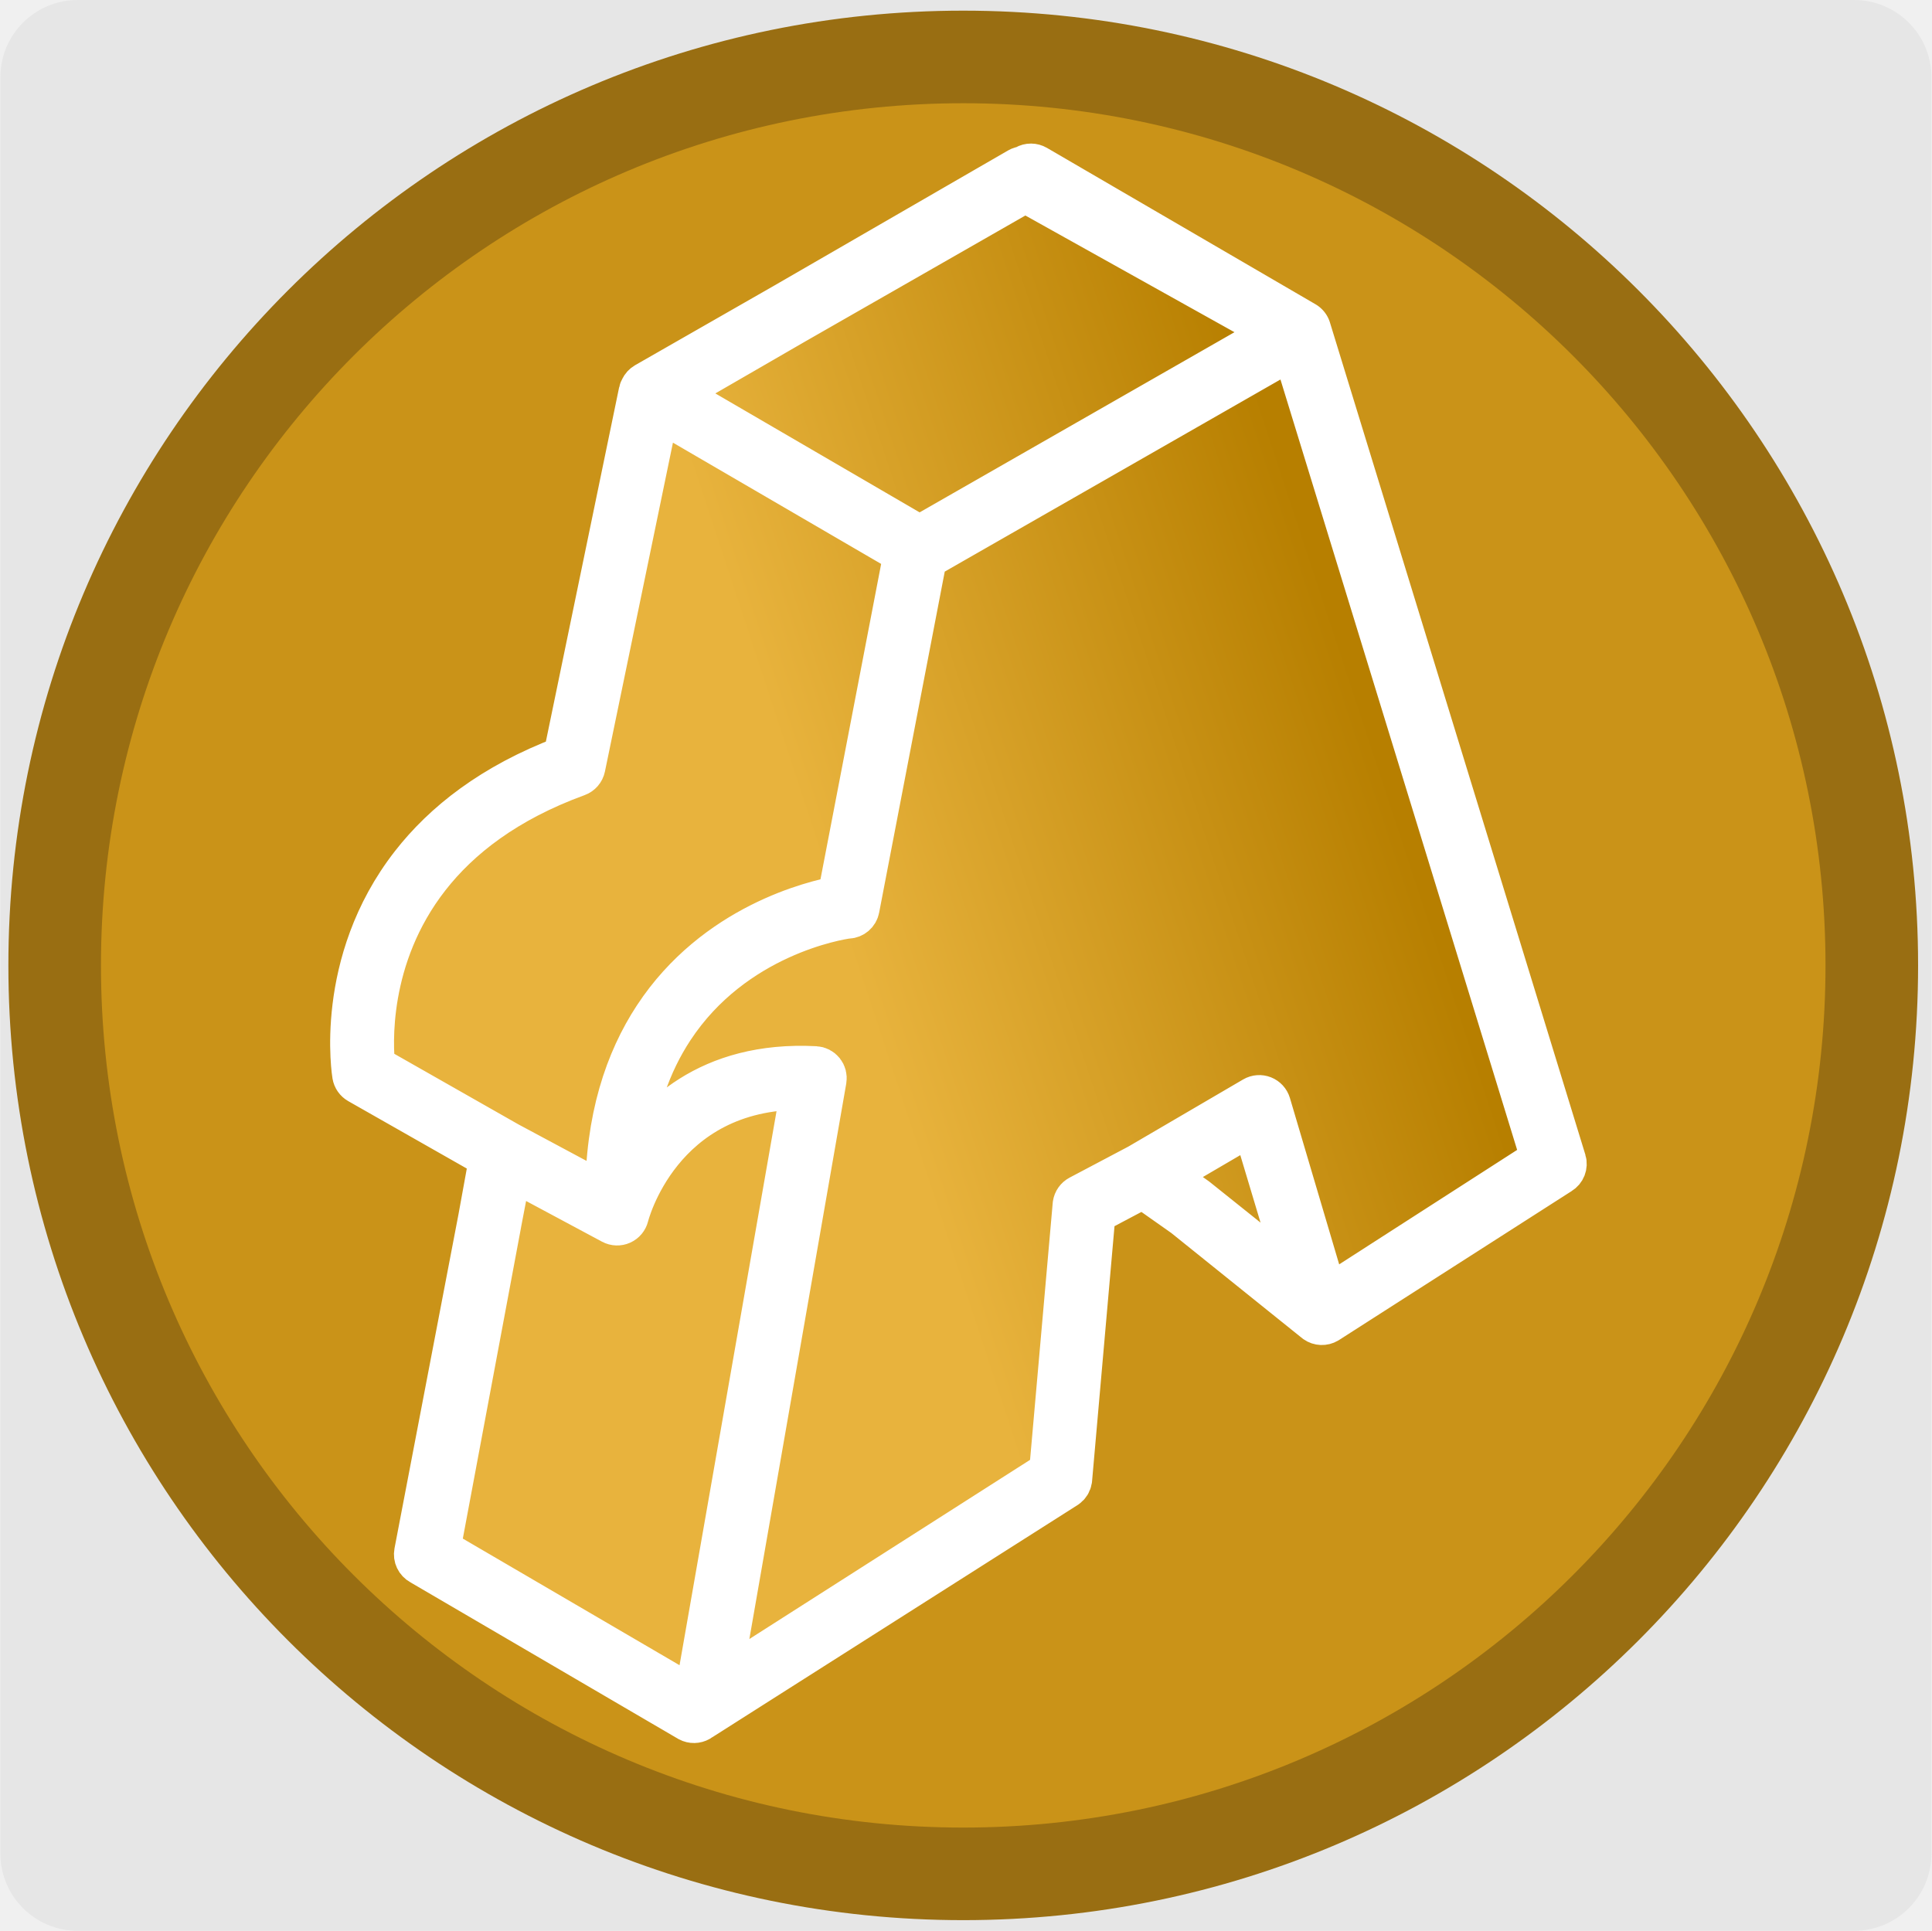
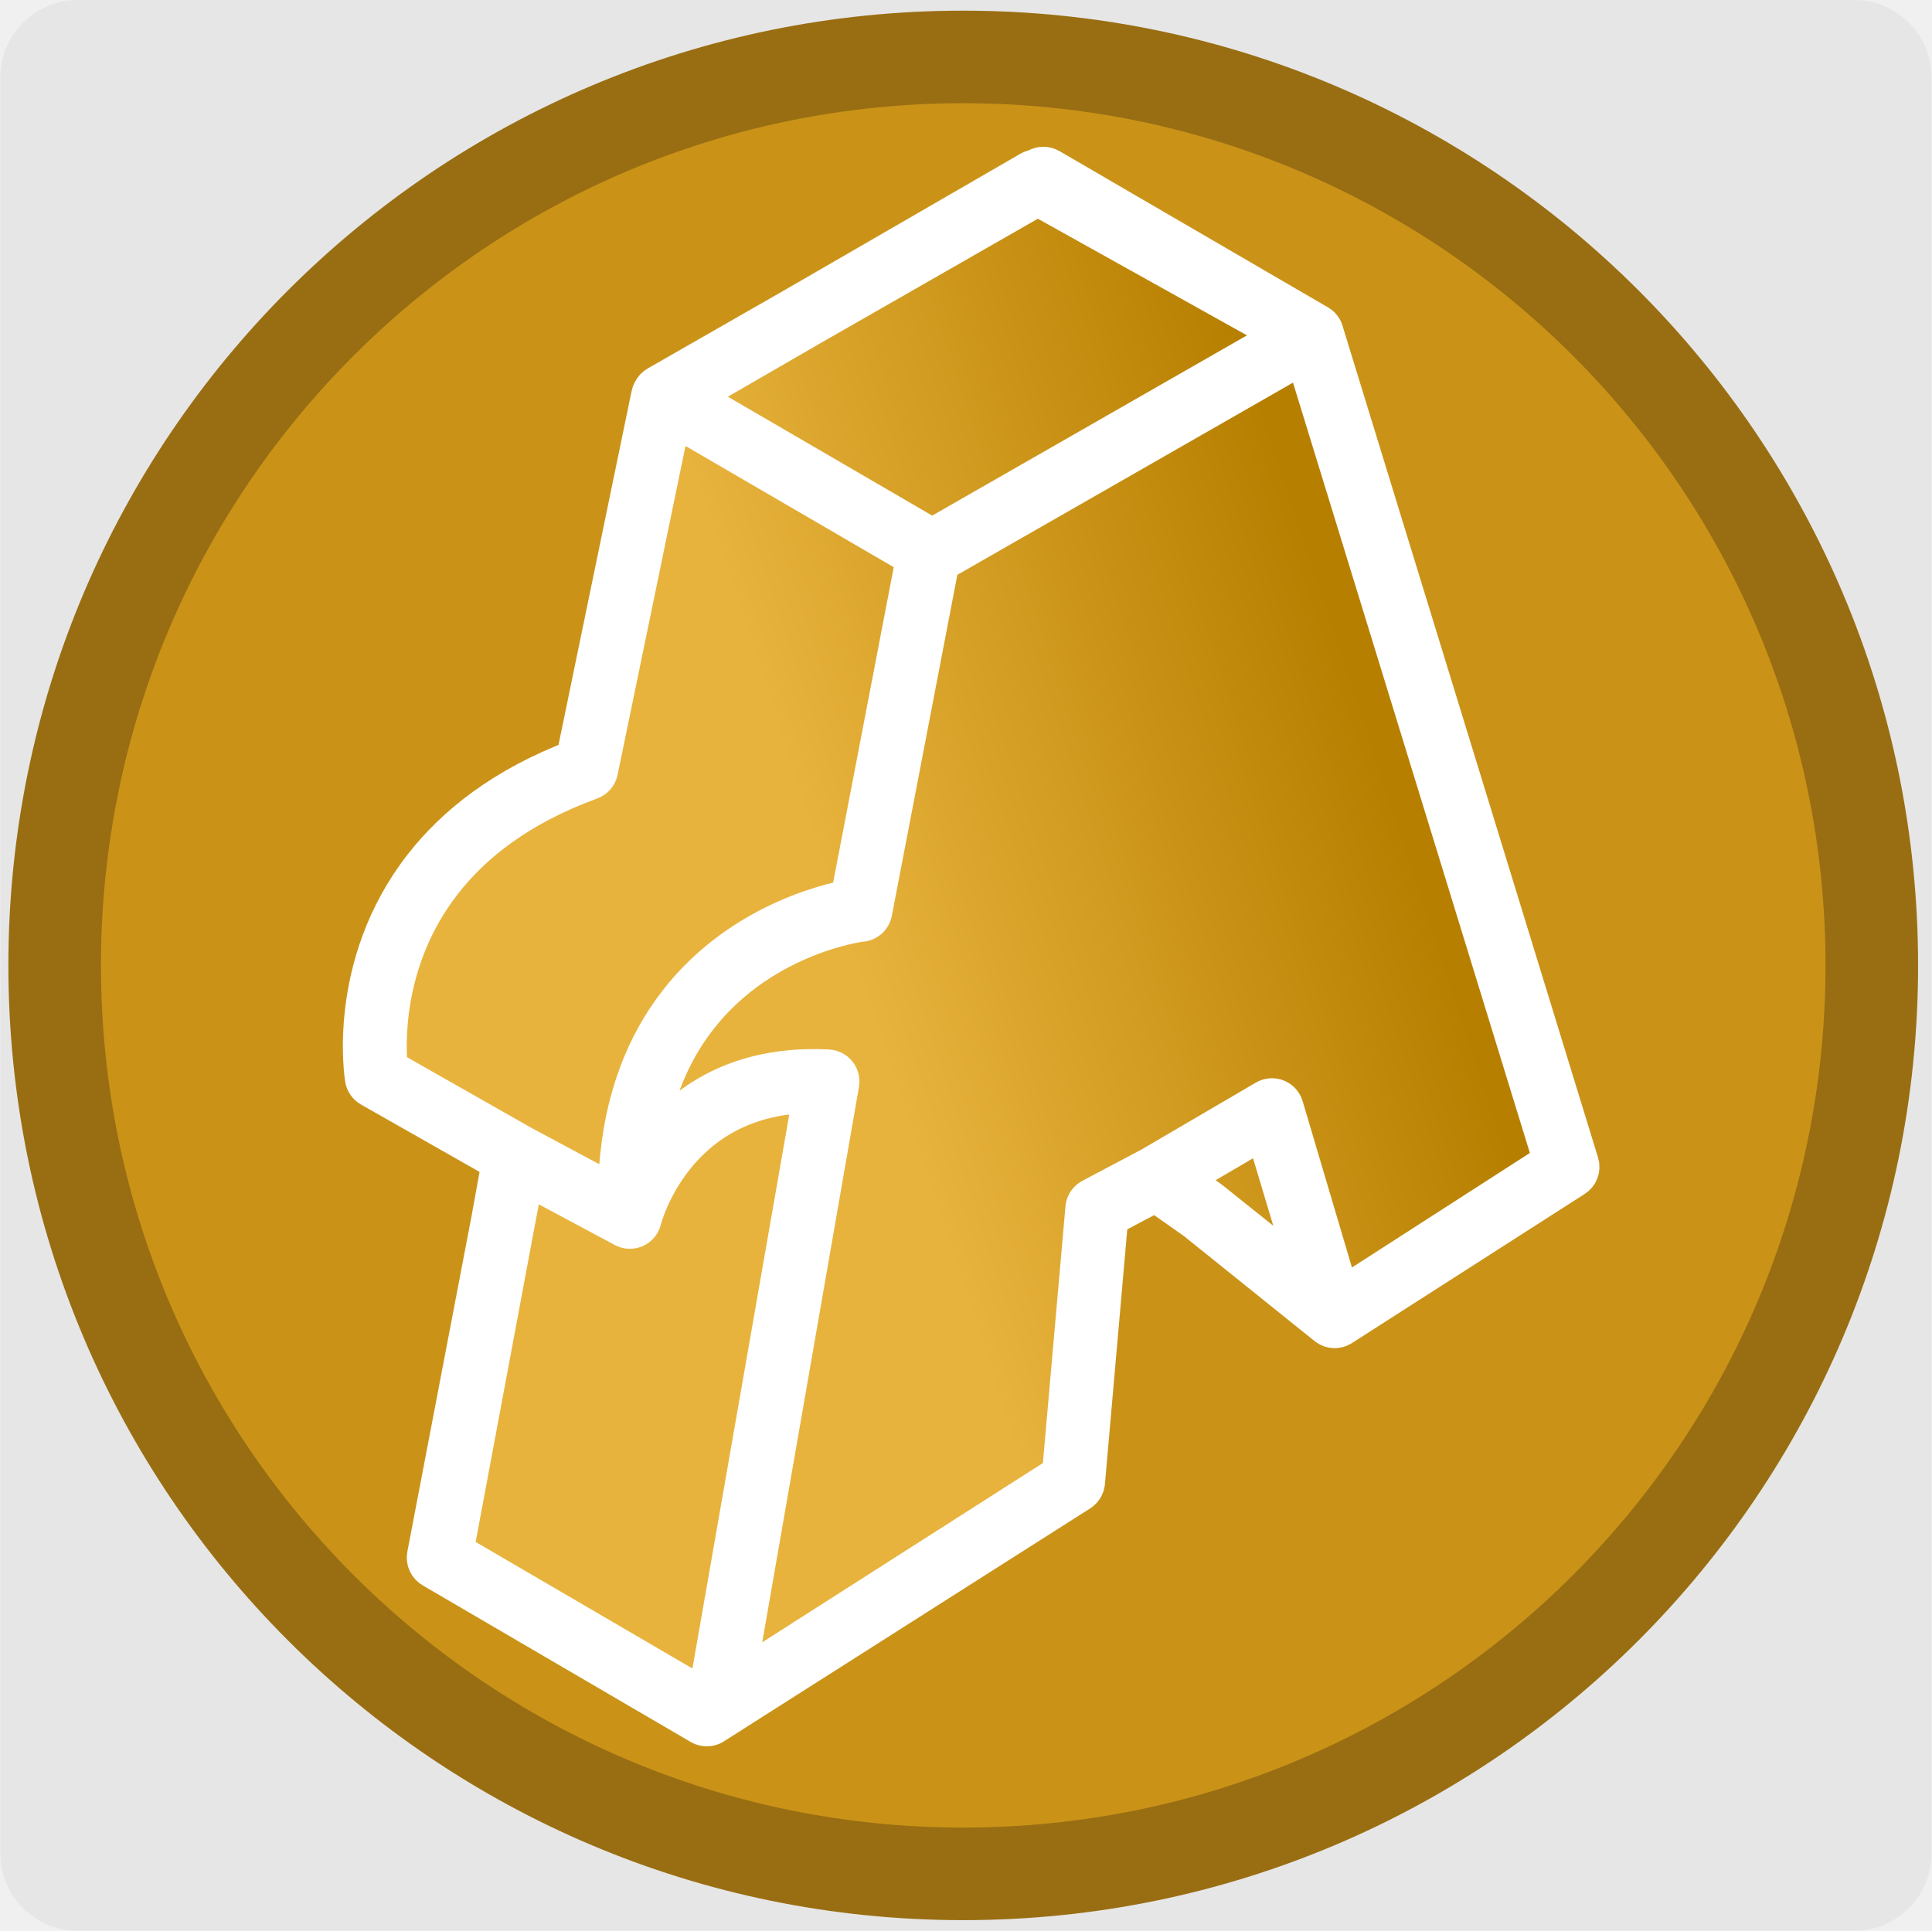
- <svg xmlns="http://www.w3.org/2000/svg" width="100%" height="100%" viewBox="0 0 2001 2000" version="1.1" xml:space="preserve" style="fill-rule:evenodd;clip-rule:evenodd;stroke-linejoin:round;stroke-miterlimit:2;">
-   <g transform="matrix(1,0,0,1,-2312,0)">
-     <g id="coin-with-bg-icon" transform="matrix(1,0,0,1,2312.39,0)">
-       <rect x="0" y="0" width="2000" height="2000" style="fill:none;" />
-       <g transform="matrix(2.36128,0,0,1.7452,-1303.42,-719.023)">
-         <path d="M1399,457.84C1399,432.54 1383.82,412 1365.12,412L585.88,412C567.181,412 552,432.54 552,457.84L552,1512.16C552,1537.46 567.181,1558 585.88,1558L1365.12,1558C1383.82,1558 1399,1537.46 1399,1512.16L1399,457.84Z" style="fill:rgb(230,230,230);" />
-       </g>
-       <g transform="matrix(1.64422,0,0,1.64422,-797.37,-621.983)">
-         <circle cx="1091.47" cy="986.475" r="601.475" style="fill:rgb(153,110,18);" />
-       </g>
-       <g transform="matrix(1.48478,0,0,1.48478,-623.344,-464.698)">
-         <circle cx="1091.47" cy="986.475" r="601.475" style="fill:rgb(202,147,24);" />
-       </g>
-       <g id="Buchstabe" transform="matrix(-0.016412,1.92424,-1.92424,-0.016412,1781.4,-201.651)">
-         <path d="M321.819,573.168L203.877,373.074L285.348,224.138L733.209,77.576L813.41,207.545L739.594,303.89L756.794,335.775L904.725,352.329L1026.91,537.738L947.81,687.936L769.152,656.078L730.449,649.38L688.762,724.158C688.762,724.158 630.996,734.377 579.432,694.864C557.486,678.047 536.663,652.22 521.896,612.763L321.819,573.168Z" style="fill:url(#_Linear1);" />
-       </g>
-       <g transform="matrix(2.28935,0,0,2.28935,-451.178,-430.016)">
-         <g id="Buchstabe1" transform="matrix(-0.00716886,0.840519,-0.840519,-0.00716886,975.2,99.7512)">
-           <path d="M321.819,573.168L203.877,373.074L285.348,224.138L733.209,77.576L813.41,207.545L739.594,303.89L756.794,335.775L904.725,352.329L1026.91,537.738L947.81,687.936L769.152,656.078L730.449,649.38L688.762,724.158C688.762,724.158 630.996,734.377 579.432,694.864C557.486,678.047 536.663,652.22 521.896,612.763L321.819,573.168Z" style="fill:url(#_Linear2);" />
-         </g>
-         <g transform="matrix(0.503939,0.0019162,-0.0019162,0.503939,114.513,164.32)">
-           <path d="M1083.25,193.676C1081.81,193.723 1080.38,194.122 1079.1,194.871L869.855,316.877L745.023,388.949C743.408,389.881 742.16,391.282 741.41,392.924C740.845,393.819 740.439,394.818 740.224,395.879L673.577,724.493C608.327,749.417 565.262,784.281 536.882,820.955C468.076,909.872 485.444,1009.97 485.444,1009.97C485.893,1012.58 487.495,1014.86 489.804,1016.16L608.752,1083.21L598.969,1138.19L542.641,1438.52C541.93,1442.3 543.762,1446.12 547.164,1447.93L547.578,1448.15C547.829,1448.32 548.09,1448.47 548.362,1448.62L788.359,1587.73C791.074,1589.17 794.326,1589.09 796.949,1587.56C797.355,1587.33 797.739,1587.07 798.098,1586.78L1125.69,1376.76C1127.64,1375.36 1128.93,1373.23 1129.28,1370.86L1149.49,1130.69L1193.89,1107L1231.2,1133.08L1349.74,1227.66C1352.61,1229.68 1356.4,1229.81 1359.4,1227.99L1567.98,1093.3C1571.41,1091.22 1573.01,1087.08 1571.86,1083.24L1339.76,337.033L1339.63,336.611L1339.47,336.205L1339.3,335.809L1339.11,335.424L1338.9,335.052L1338.67,334.693L1338.43,334.346L1338.17,334.012L1337.9,333.69L1337.61,333.381L1337.31,333.084L1336.92,332.747L1336.48,332.408L1336.12,332.161L1335.72,331.915L1094.17,192.458C1091.45,190.882 1088.08,190.882 1085.36,192.458L1083.25,193.676ZM562.354,1436.03L615.728,1144.69L616.318,1141.37L625.519,1092.31C625.519,1092.31 717.676,1141.26 717.676,1141.26C720.088,1142.54 722.956,1142.63 725.444,1141.51C727.932,1140.38 729.759,1138.17 730.392,1135.51C730.392,1135.51 758.42,1019.26 888.381,1019.77L888.38,1019.77C888.38,1019.77 807.988,1489.54 794.167,1570.3L562.354,1436.03ZM1326.05,352.774L995.913,543.379L936.479,858.826C935.718,862.863 932.278,865.822 928.208,866.003L927.812,866.012L927.392,866.012C919.507,867.149 825.4,882.35 770.283,967.004C750.37,997.588 735.619,1037.2 731.678,1088.38C754.687,1049.1 803.3,997.785 899.216,1002.42C901.738,1002.54 904.086,1003.74 905.667,1005.71C907.248,1007.68 907.909,1010.23 907.483,1012.72L814.833,1556.14L1112.35,1364.63L1132.66,1123.76C1133.06,1120.98 1134.76,1118.55 1137.24,1117.23L1190.29,1088.93L1293.44,1028.07C1295.77,1026.69 1298.61,1026.47 1301.13,1027.45C1303.65,1028.44 1305.58,1030.53 1306.37,1033.12L1358.79,1207.73L1553.01,1081.75L1326.05,352.774ZM1210.95,1097.23L1292.72,1048.98L1337.01,1194.6L1241.34,1118.65L1210.95,1097.23ZM755.323,410.171L689.893,732.786C689.285,735.781 687.17,738.249 684.302,739.307C620.29,762.92 578.234,796.338 550.832,831.75C494.881,904.053 500.138,984.265 502.285,1002.95L622.862,1070.91L623.199,1071.11L713.002,1118.8C712.551,1048.34 730.294,996.095 755.501,957.38C809.342,874.688 897.717,853.5 920.32,849.325L978.757,539.17L755.323,410.171ZM991.162,525.754L1313.39,339.716L1084.69,213.207L878.707,332.133L767.623,396.905L990.511,525.59C990.732,525.637 990.949,525.692 991.162,525.754Z" style="fill:white;stroke:white;stroke-width:39.73px;" />
-         </g>
-       </g>
-     </g>
-   </g>
+ <svg xmlns="http://www.w3.org/2000/svg" viewBox="0 0 2001 2000" xml:space="preserve" style="fill-rule:evenodd;clip-rule:evenodd;stroke-linejoin:round;stroke-miterlimit:2">
+   <path style="fill:none" d="M0 0h2000v2000H0z" transform="translate(.39)" />
+   <path d="M1399 457.84c0-25.3-15.18-45.84-33.88-45.84H585.88c-18.699 0-33.88 20.54-33.88 45.84v1054.32c0 25.3 15.181 45.84 33.88 45.84h779.24c18.7 0 33.88-20.54 33.88-45.84V457.84Z" style="fill:#e6e6e6" transform="matrix(2.36128 0 0 1.7452 -1303.03 -719.023)" />
+   <circle cx="1091.47" cy="986.475" r="601.475" style="fill:#996e12" transform="translate(-796.98 -621.983) scale(1.64422)" />
+   <circle cx="1091.47" cy="986.475" r="601.475" style="fill:#ca9318" transform="translate(-622.954 -464.698) scale(1.48478)" />
+   <path d="M321.819 573.168 203.877 373.074l81.471-148.936L733.209 77.576l80.201 129.969-73.816 96.345 17.2 31.885 147.931 16.554 122.185 185.409-79.1 150.198-178.658-31.858-38.703-6.698-41.687 74.778s-57.766 10.219-109.33-29.294c-21.946-16.817-42.769-42.644-57.536-82.101l-200.077-39.595Z" style="fill:url(#a)" transform="rotate(90.489 990.864 782.503) scale(1.92431)" />
+   <path d="M321.819 573.168 203.877 373.074l81.471-148.936L733.209 77.576l80.201 129.969-73.816 96.345 17.2 31.885 147.931 16.554 122.185 185.409-79.1 150.198-178.658-31.858-38.703-6.698-41.687 74.778s-57.766 10.219-109.33-29.294c-21.946-16.817-42.769-42.644-57.536-82.101l-200.077-39.595Z" style="fill:url(#b)" transform="rotate(90.489 990.861 782.502) scale(1.92431)" />
+   <path d="M1083.25 193.676a8.783 8.783 0 0 0-4.15 1.195L869.855 316.877l-124.832 72.072a8.815 8.815 0 0 0-3.613 3.975 8.813 8.813 0 0 0-1.186 2.955l-66.647 328.614c-65.25 24.924-108.315 59.788-136.695 96.462-68.806 88.917-51.438 189.015-51.438 189.015a8.826 8.826 0 0 0 4.36 6.19l118.948 67.05-9.783 54.98-56.328 300.33a8.823 8.823 0 0 0 4.523 9.41l.414.22c.251.17.512.32.784.47l239.997 139.11a8.838 8.838 0 0 0 8.59-.17c.406-.23.79-.49 1.149-.78l327.592-210.02a8.848 8.848 0 0 0 3.59-5.9l20.21-240.17 44.4-23.69 37.31 26.08 118.54 94.58a8.826 8.826 0 0 0 9.66.33l208.58-134.69a8.818 8.818 0 0 0 3.88-10.06l-232.1-746.207-.13-.422-.16-.406-.17-.396-.19-.385-.21-.372-.23-.359-.24-.347-.26-.334-.27-.322-.29-.309-.3-.297-.39-.337-.44-.339-.36-.247-.4-.246-241.55-139.457a8.8 8.8 0 0 0-8.81 0l-2.11 1.218ZM562.354 1436.03l53.374-291.34.59-3.32 9.201-49.06 92.157 48.95a8.836 8.836 0 0 0 7.768.25 8.835 8.835 0 0 0 4.948-6s28.028-116.25 157.989-115.74h-.001l-94.213 550.53-231.813-134.27ZM1326.05 352.774 995.913 543.379l-59.434 315.447a8.82 8.82 0 0 1-8.271 7.177l-.396.009h-.42c-7.885 1.137-101.992 16.338-157.109 100.992-19.913 30.584-34.664 70.196-38.605 121.376 23.009-39.28 71.622-90.595 167.538-85.96a8.81 8.81 0 0 1 6.451 3.29 8.82 8.82 0 0 1 1.816 7.01l-92.65 543.42 297.517-191.51 20.31-240.87c.4-2.78 2.1-5.21 4.58-6.53l53.05-28.3 103.15-60.86a8.824 8.824 0 0 1 7.69-.62c2.52.99 4.45 3.08 5.24 5.67l52.42 174.61 194.22-125.98-226.96-728.976Zm-115.1 744.456 81.77-48.25 44.29 145.62-95.67-75.95-30.39-21.42ZM755.323 410.171l-65.43 322.615a8.82 8.82 0 0 1-5.591 6.521c-64.012 23.613-106.068 57.031-133.47 92.443-55.951 72.303-50.694 152.515-48.547 171.2l120.577 67.96.337.2 89.803 47.69c-.451-70.46 17.292-122.705 42.499-161.42 53.841-82.692 142.216-103.88 164.819-108.055l58.437-310.155-223.434-128.999Zm235.839 115.583 322.228-186.038-228.7-126.509-205.983 118.926-111.084 64.772L990.511 525.59c.221.047.438.102.651.164Z" style="fill:#fff;stroke:#fff;stroke-width:39.73px" transform="rotate(.203 14074.748 -49630.523) scale(1.1537)" />
  <defs>
-     <linearGradient id="_Linear1" x1="0" y1="0" x2="1" y2="0" gradientUnits="userSpaceOnUse" gradientTransform="matrix(-252.276,-563.92,563.92,-252.276,785.325,724.377)">
-       <stop offset="0" style="stop-color:rgb(232,179,61);stop-opacity:1" />
-       <stop offset="1" style="stop-color:rgb(183,127,0);stop-opacity:1" />
+     <linearGradient id="a" x1="0" y1="0" x2="1" y2="0" gradientUnits="userSpaceOnUse" gradientTransform="scale(-617.777) rotate(65.898 .269 -1.567)">
+       <stop offset="0" style="stop-color:#e8b33d;stop-opacity:1" />
+       <stop offset="1" style="stop-color:#b77f00;stop-opacity:1" />
    </linearGradient>
-     <linearGradient id="_Linear2" x1="0" y1="0" x2="1" y2="0" gradientUnits="userSpaceOnUse" gradientTransform="matrix(-97.885,-287.314,287.314,-97.885,682.352,443.076)">
-       <stop offset="0" style="stop-color:rgb(232,179,61);stop-opacity:1" />
-       <stop offset="1" style="stop-color:rgb(183,127,0);stop-opacity:1" />
+     <linearGradient id="b" x1="0" y1="0" x2="1" y2="0" gradientUnits="userSpaceOnUse" gradientTransform="scale(-303.53) rotate(71.187 -.104 -2.3)">
+       <stop offset="0" style="stop-color:#e8b33d;stop-opacity:1" />
+       <stop offset="1" style="stop-color:#b77f00;stop-opacity:1" />
    </linearGradient>
  </defs>
</svg>
